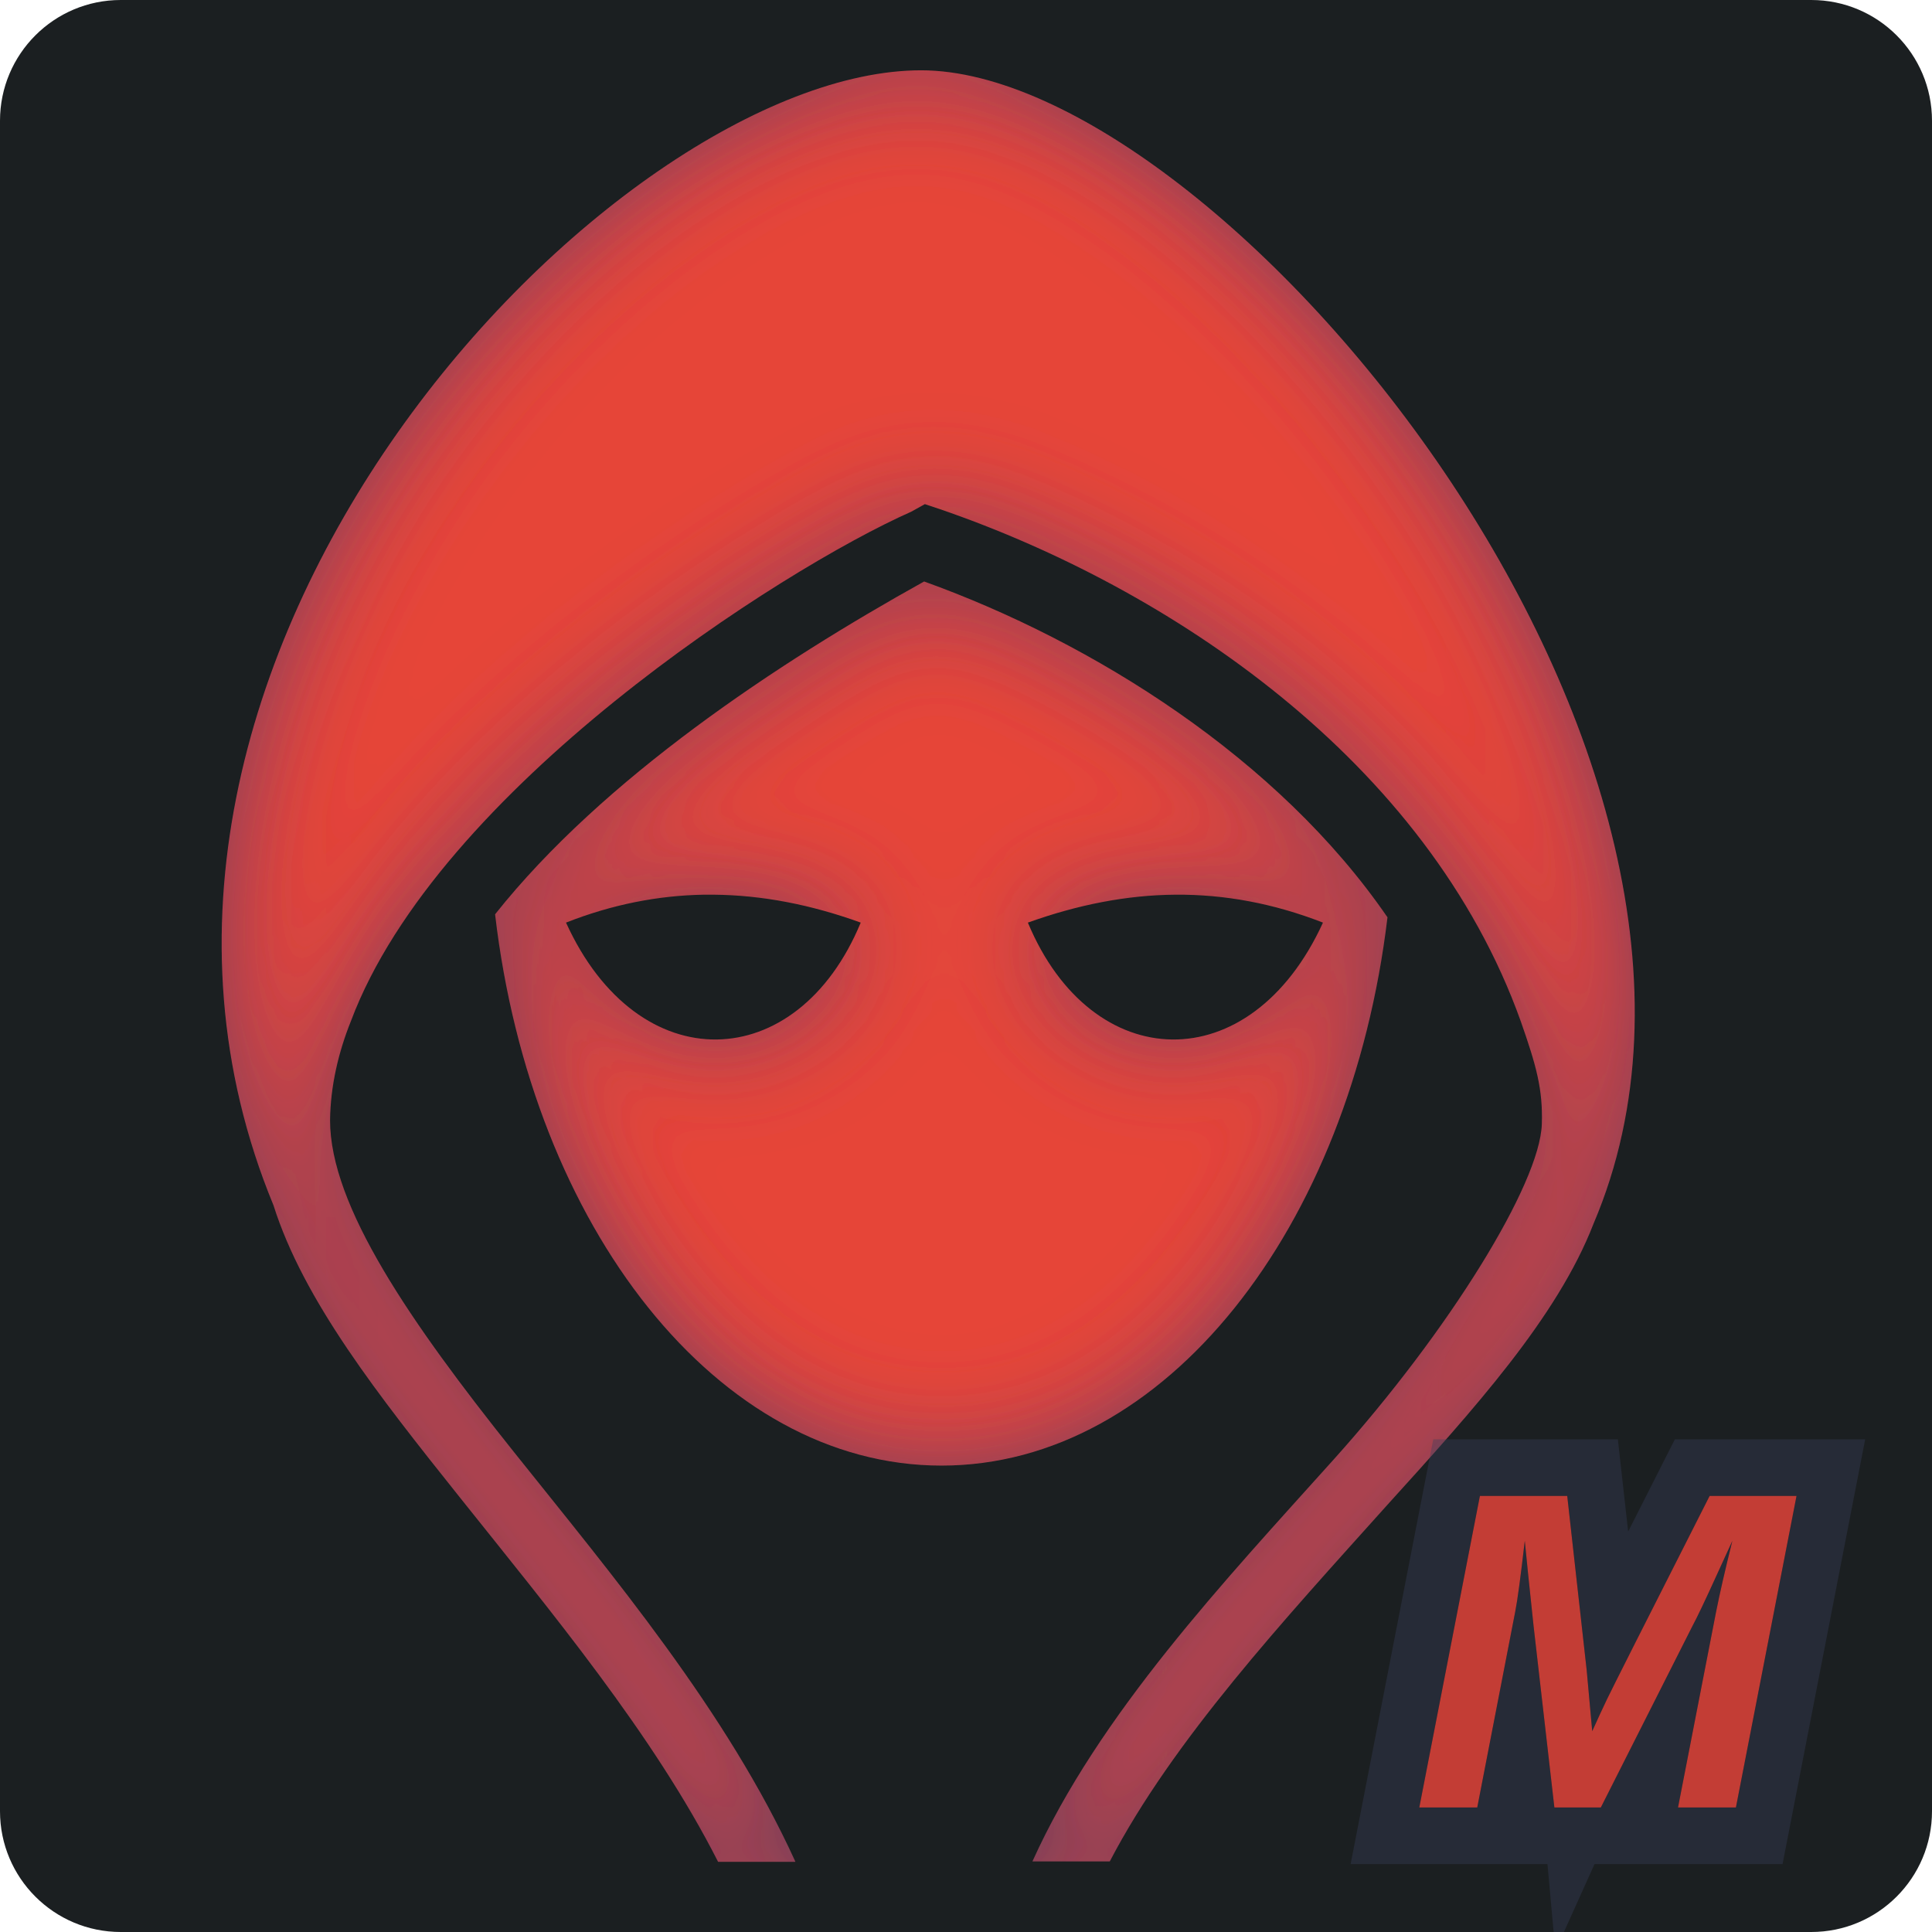
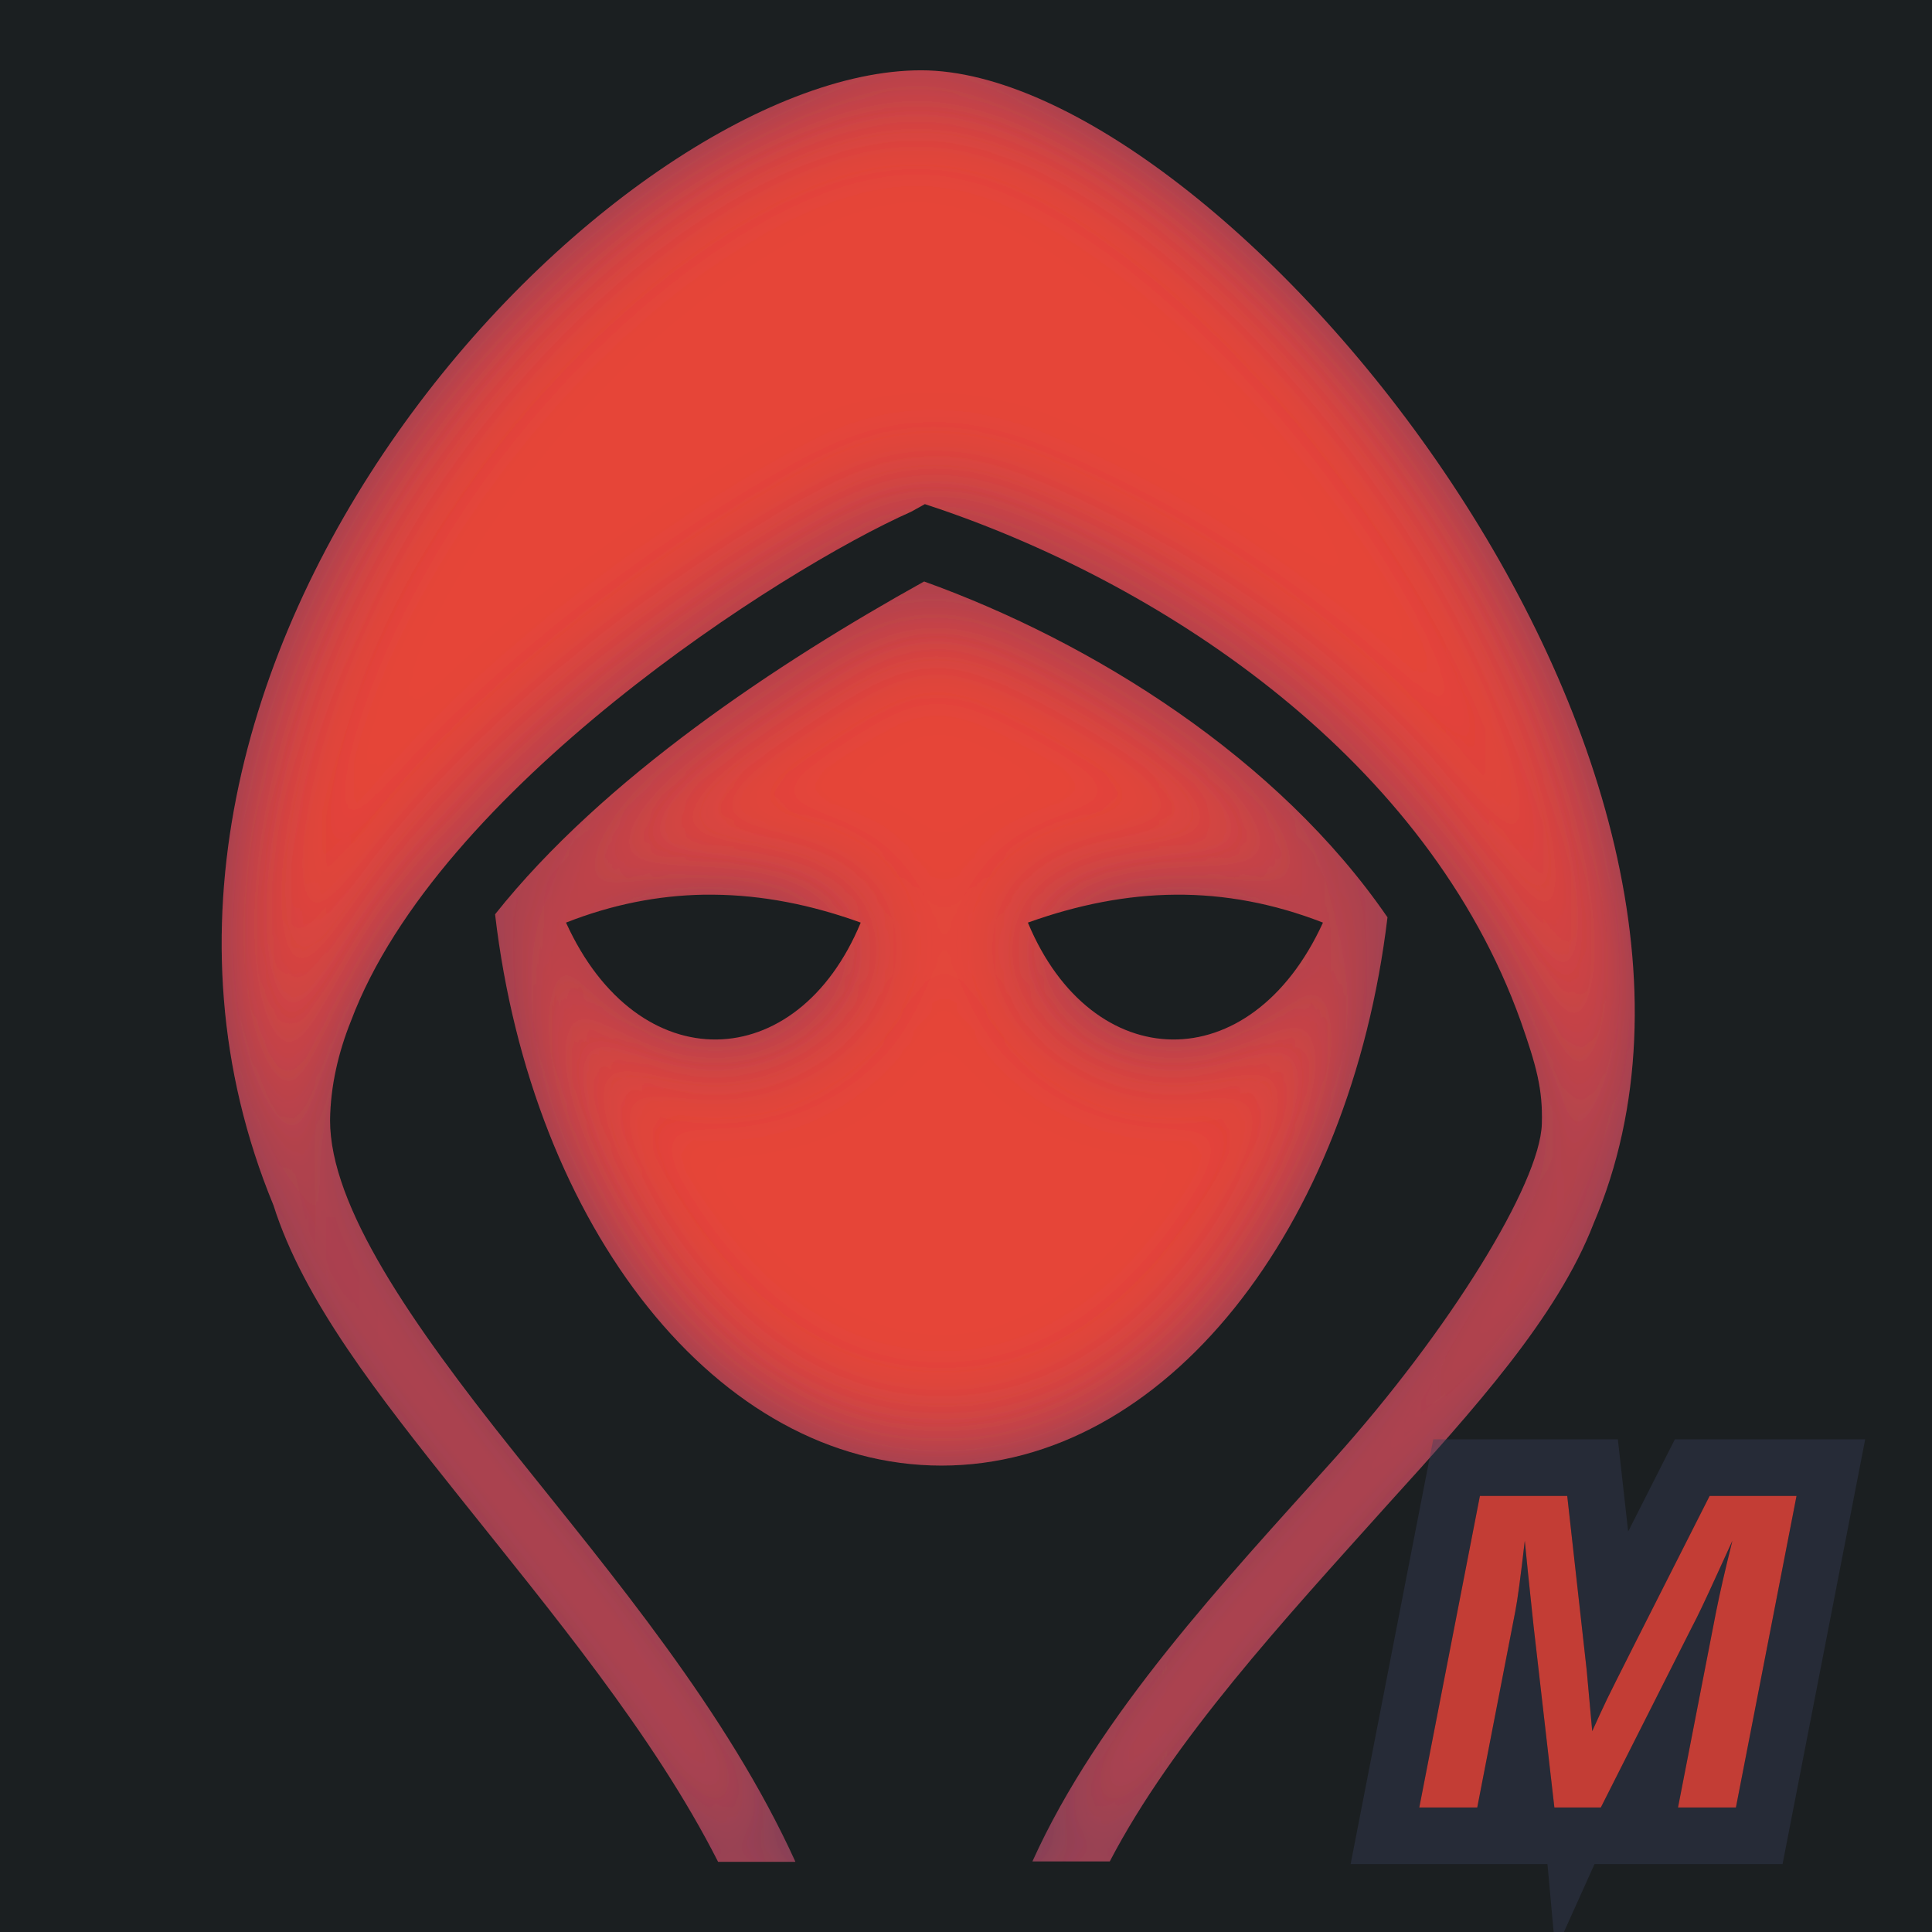
- <svg xmlns="http://www.w3.org/2000/svg" viewBox="0 0 512 512" width="512" height="512">
-   <defs>
-     <filter id="shadow-1" height="300%" width="300%" x="-100%" y="-100%">
-       <feFlood flood-color="rgba(58, 63, 94, 1)" result="flood" />
-       <feComposite in="flood" in2="SourceGraphic" operator="out" result="composite" />
-       <feGaussianBlur in="composite" stdDeviation="15" result="blur" />
-       <feOffset dx="0" dy="0" result="offset" />
-       <feComposite in2="SourceGraphic" in="offset" operator="atop" />
+ <svg xmlns="http://www.w3.org/2000/svg" viewBox="0 0 512 512" width="512" height="512" version="1.1" id="svg33">
+   <defs id="defs13">
+     <filter id="shadow-1" height="1.152" width="1.192" x="-0.096" y="-0.076">
+       <feFlood flood-color="rgba(58, 63, 94, 1)" result="flood" id="feFlood2" />
+       <feComposite in="flood" in2="SourceGraphic" operator="out" result="composite" id="feComposite4" />
+       <feGaussianBlur in="composite" stdDeviation="15" result="blur" id="feGaussianBlur6" />
+       <feOffset dx="0" dy="0" result="offset" id="feOffset8" />
+       <feComposite in2="SourceGraphic" in="offset" operator="atop" id="feComposite10" />
    </filter>
  </defs>
-   <rect fill="#1b1f21" fill-opacity="1" height="512" width="512" rx="32" ry="32" />
-   <g class="" transform="translate(-10,0)" style="">
-     <path d="M254.1 18.63c-81.4 0-231.43 155.97-171.63 300.77 8 25.3 27.83 50.4 49.13 77.1 24.4 30.6 51.6 63.2 68.7 96.9h20.5c-18.1-39.8-48.5-75.9-74.6-108.6-27.4-34.3-48.73-65.2-48.73-87.9.1-9.1 2.23-18.1 5.53-26.3 23-61.4 114-119.7 148.5-135l3.6-2 3.9 1.3c60.9 20.9 129.3 66.7 154 135.7 4.1 11.7 5.9 18 5.6 27.3-.5 15.8-24.5 54.7-55 88.7-29.1 32.4-62.4 67.7-80 106.7h20.5c16.8-32.2 46.2-64 73.3-94.2 23.2-25.6 45.3-50 54.9-74.8 52.9-124-99.2-305.67-178.2-305.67zm.8 135.47c-38.7 21.5-85.1 52.2-113.7 88.2 9.7 83 59 146.1 118.3 146.1 59.2 0 108.3-62.7 118.2-145.3-28.9-42.1-78-72.9-122.8-89zm-58.3 83h2.4c13.1.1 26.1 2.7 39.1 7.4-16.8 40.6-59 42-78.1 0 12.2-4.8 24.4-7.2 36.6-7.4zm124.9 0c13-.1 26 2.3 39.1 7.4-19.2 42-61.3 40.6-78.2 0 13.1-4.7 26.1-7.3 39.1-7.4z" fill="#e64539" fill-opacity="1" filter="url(#shadow-1)" />
+   <rect fill="#1b1f21" fill-opacity="1" height="512" width="512" id="rect15" />
+   <g class="" transform="translate(-10,0)" style="" id="g19">
+     <path d="M254.1 18.63c-81.4 0-231.43 155.97-171.63 300.77 8 25.3 27.83 50.4 49.13 77.1 24.4 30.6 51.6 63.2 68.7 96.9h20.5c-18.1-39.8-48.5-75.9-74.6-108.6-27.4-34.3-48.73-65.2-48.73-87.9.1-9.1 2.23-18.1 5.53-26.3 23-61.4 114-119.7 148.5-135l3.6-2 3.9 1.3c60.9 20.9 129.3 66.7 154 135.7 4.1 11.7 5.9 18 5.6 27.3-.5 15.8-24.5 54.7-55 88.7-29.1 32.4-62.4 67.7-80 106.7h20.5c16.8-32.2 46.2-64 73.3-94.2 23.2-25.6 45.3-50 54.9-74.8 52.9-124-99.2-305.67-178.2-305.67zm.8 135.47c-38.7 21.5-85.1 52.2-113.7 88.2 9.7 83 59 146.1 118.3 146.1 59.2 0 108.3-62.7 118.2-145.3-28.9-42.1-78-72.9-122.8-89zm-58.3 83h2.4c13.1.1 26.1 2.7 39.1 7.4-16.8 40.6-59 42-78.1 0 12.2-4.8 24.4-7.2 36.6-7.4zm124.9 0c13-.1 26 2.3 39.1 7.4-19.2 42-61.3 40.6-78.2 0 13.1-4.7 26.1-7.3 39.1-7.4z" fill="#e64539" fill-opacity="1" filter="url(#shadow-1)" id="path17" />
  </g>
-   <g font-family="Arial, Helvetica, sans-serif" font-size="120" font-style="italic" font-weight="bold" text-anchor="middle" text-decoration=" rgba(230, 69, 57, 0.83)" class="" transform="translate(424,479)" style="">
-     <g>
-       <text stroke="rgba(58, 63, 94, 0.37)" stroke-width="30">
-         <tspan x="0" y="0">M</tspan>
+   <g font-family="Arial, Helvetica, sans-serif" font-size="120" font-style="italic" font-weight="bold" text-anchor="middle" text-decoration=" rgba(230, 69, 57, 0.83)" class="" transform="translate(424,479)" style="" id="g31">
+     <g id="g29">
+       <text stroke="rgba(58, 63, 94, 0.37)" stroke-width="30" id="text23">
+         <tspan x="0" y="0" id="tspan21">M</tspan>
      </text>
-       <text fill="rgba(230, 69, 57, 0.83)">
-         <tspan x="0" y="0">M</tspan>
+       <text fill="rgba(230, 69, 57, 0.83)" id="text27">
+         <tspan x="0" y="0" id="tspan25">M</tspan>
      </text>
    </g>
  </g>
</svg>
